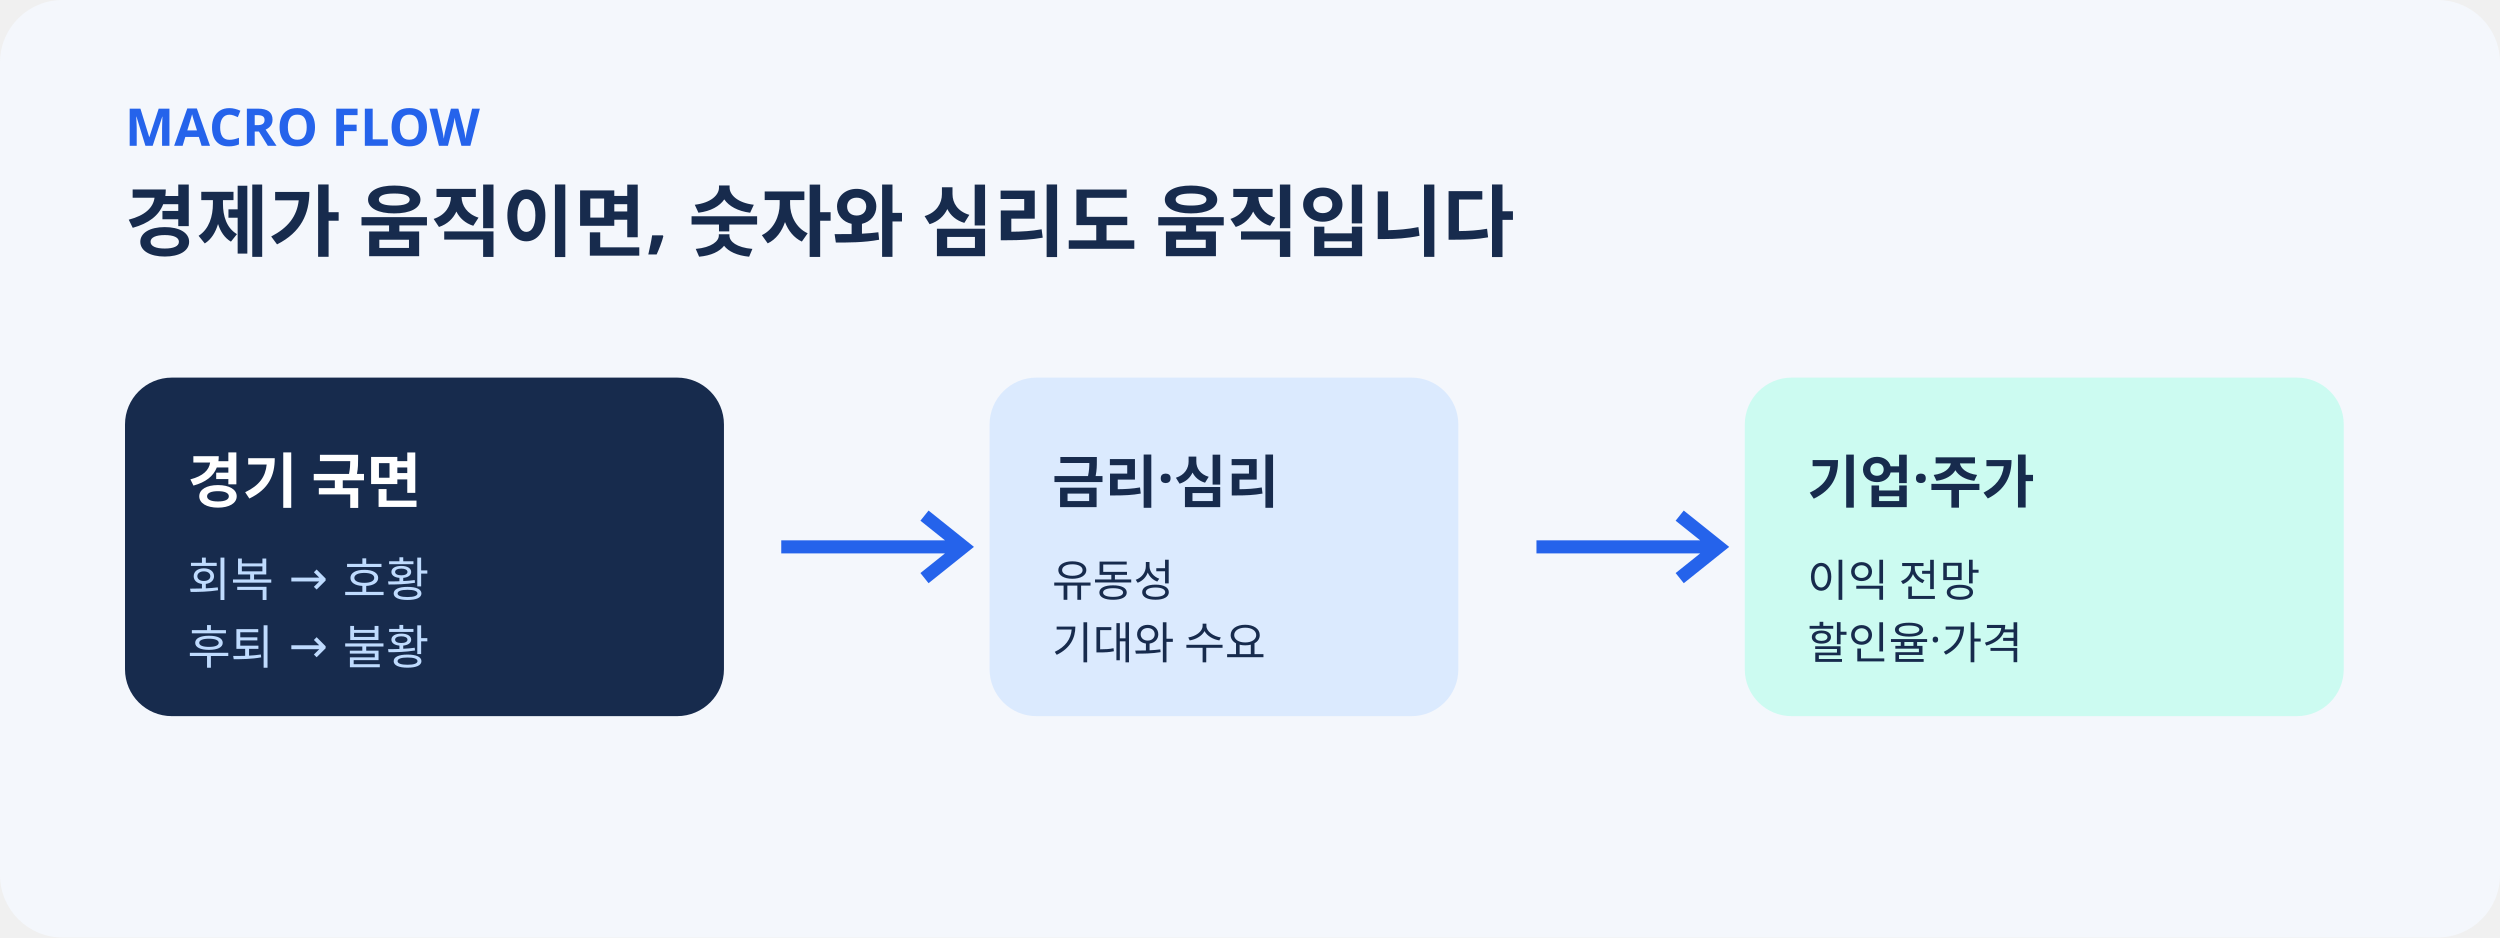
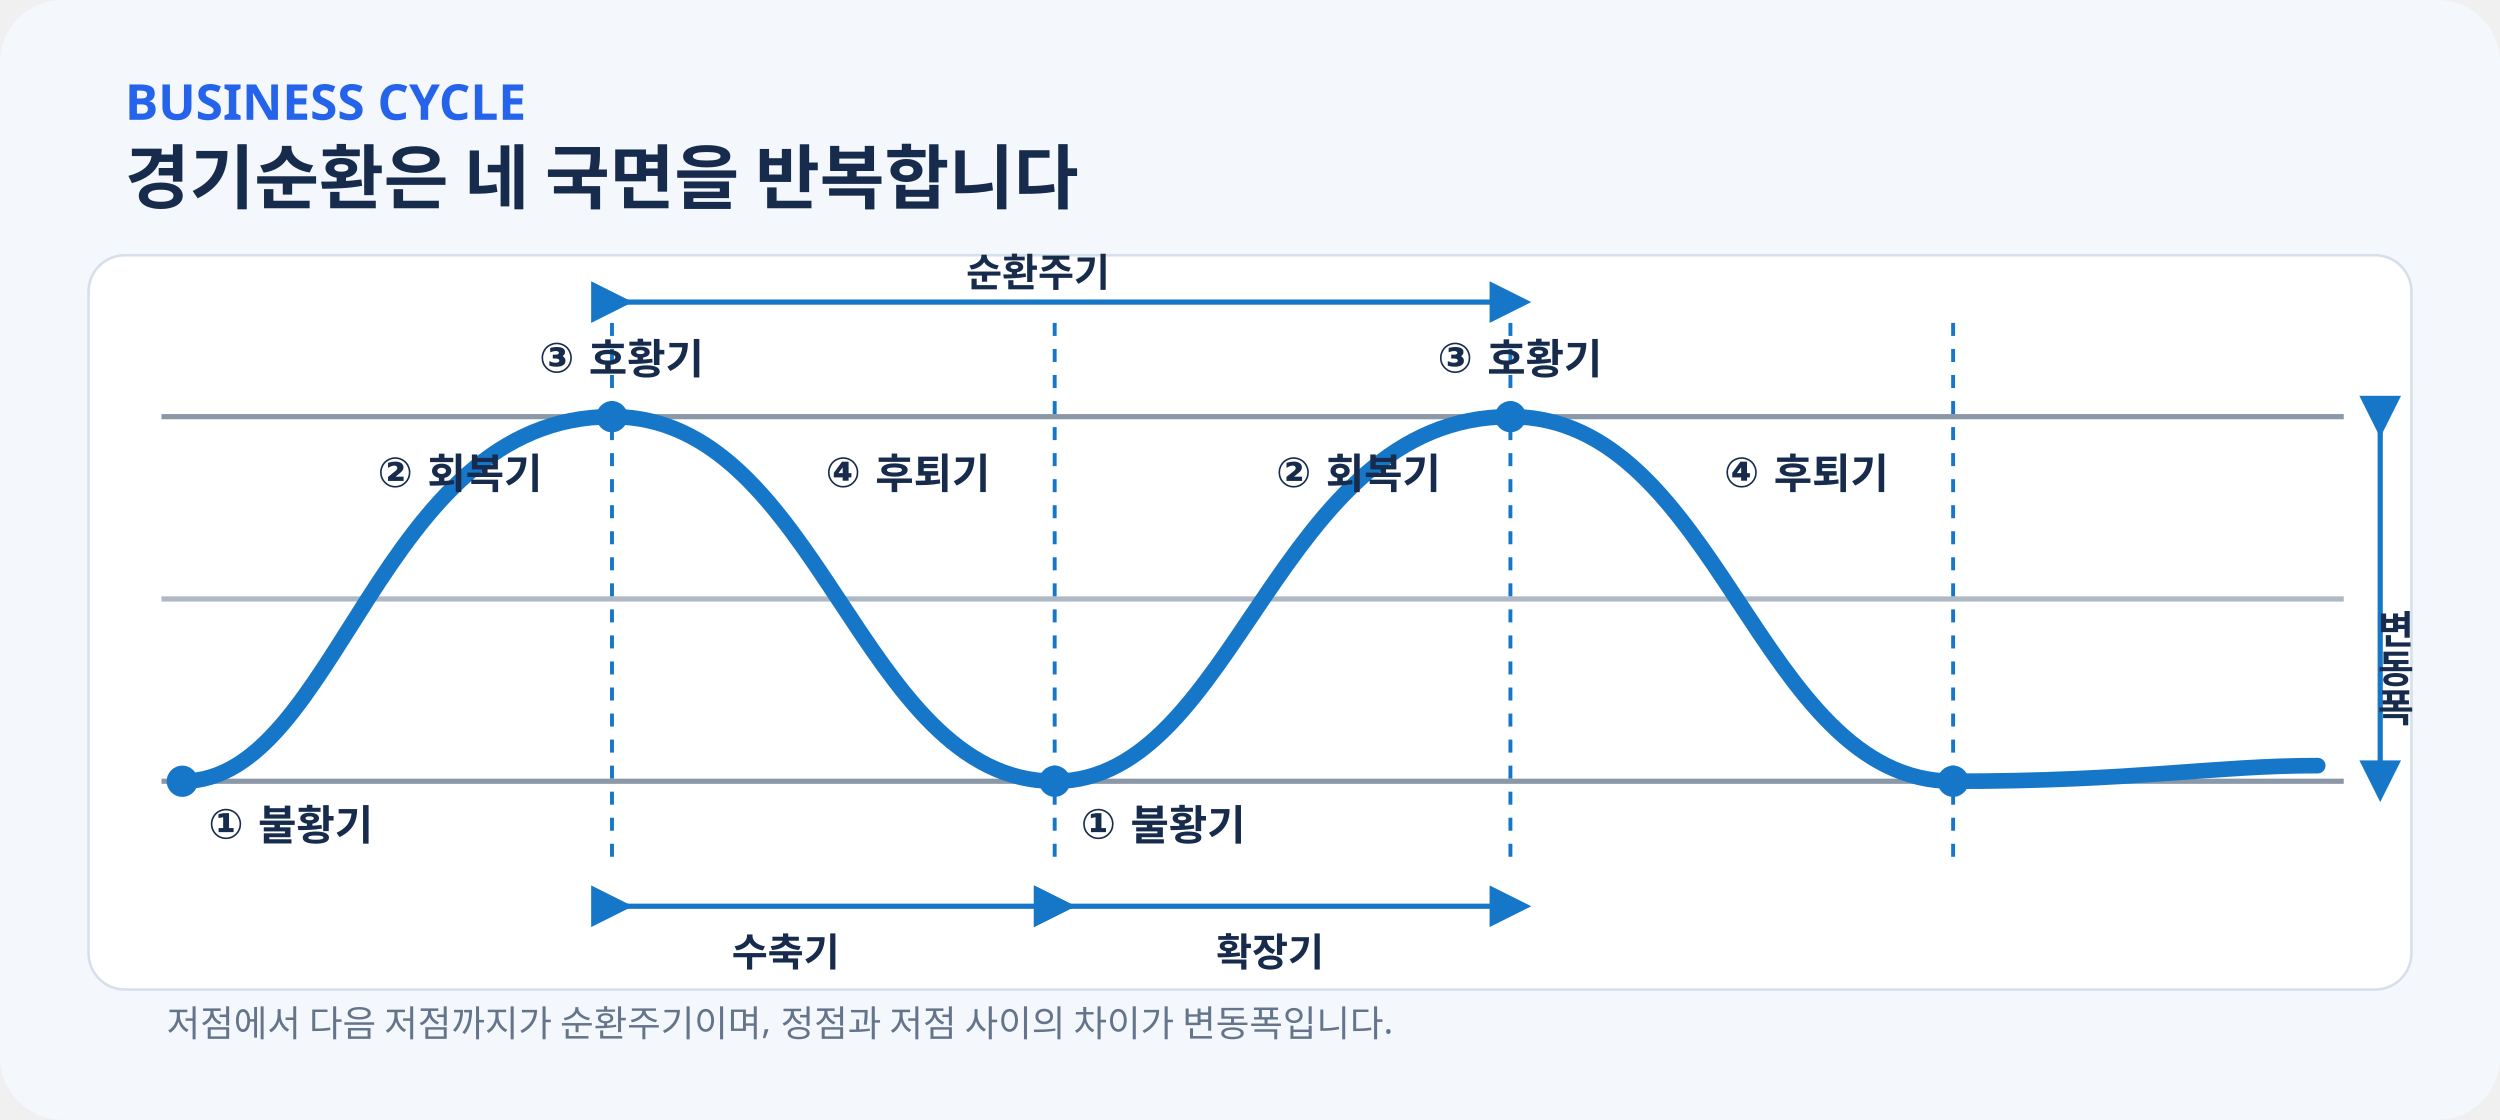
- <svg xmlns="http://www.w3.org/2000/svg" viewBox="0 0 960 360" role="img" aria-labelledby="t d">
-   <rect width="960" height="360" rx="24" fill="#f4f7fc" />
+ <svg xmlns="http://www.w3.org/2000/svg" viewBox="0 0 960 430" role="img" aria-labelledby="title desc">
+   <defs>
+     <marker id="arrow" markerWidth="8" markerHeight="8" refX="4" refY="4" orient="auto">
+       <path d="M0 0L8 4L0 8Z" fill="#1677c8" />
+     </marker>
+   </defs>
+   <rect width="960" height="430" rx="24" fill="#f4f7fc" />
  <g font-family="sans-serif" fill="#172b4d">
-     <text x="48" y="56" font-size="20" fill="#2563eb" font-weight="700">MACRO FLOW</text>
-     <text x="48" y="96" font-size="30" font-weight="700">경제가 움직이면, 숫자와 심리도 움직입니다</text>
-     <g transform="translate(48 145)">
-       <rect width="230" height="130" rx="18" fill="#172b4d" />
-       <text x="24" y="48" fill="white" font-size="23" font-weight="700">경기 국면</text>
-       <text x="24" y="84" fill="#bfdbfe" font-size="18">회복 → 호황</text>
-       <text x="24" y="110" fill="#bfdbfe" font-size="18">후퇴 → 불황</text>
+     <text x="48" y="46" font-size="19" fill="#2563eb" font-weight="700">BUSINESS CYCLE</text>
+     <text x="48" y="78" font-size="27" font-weight="700">경기순환은 네 국면을 반복합니다</text>
+     <rect x="34" y="98" width="892" height="282" rx="14" fill="#fff" stroke="#d7e0ea" />
+     <line x1="62" y1="160" x2="900" y2="160" stroke="#8b98a8" stroke-width="2" />
+     <line x1="62" y1="300" x2="900" y2="300" stroke="#8b98a8" stroke-width="2" />
+     <line x1="62" y1="230" x2="900" y2="230" stroke="#aeb9c5" stroke-width="2" />
+     <path d="M70 300 C130 300 145 160 235 160 C315 160 330 300 405 300 C475 300 490 160 580 160 C660 160 675 300 750 300 C820 300 850 294 890 294" fill="none" stroke="#1677c8" stroke-width="6" stroke-linecap="round" />
+     <g stroke="#1677c8" stroke-width="1.5" stroke-dasharray="5 5">
+       <line x1="235" y1="124" x2="235" y2="330" />
+       <line x1="405" y1="124" x2="405" y2="330" />
+       <line x1="580" y1="124" x2="580" y2="330" />
+       <line x1="750" y1="124" x2="750" y2="330" />
    </g>
-     <path d="M300 210h70m-15-12 15 12-15 12M590 210h70m-15-12 15 12-15 12" stroke="#2563eb" stroke-width="5" fill="none" />
-     <g transform="translate(380 145)">
-       <rect width="180" height="130" rx="18" fill="#dbeafe" />
-       <text x="24" y="48" font-size="22" font-weight="700">금리·심리</text>
-       <text x="24" y="84" font-size="17">유동성</text>
-       <text x="24" y="108" font-size="17">기대와 수요</text>
+     <g fill="#1677c8">
+       <circle cx="70" cy="300" r="6" />
+       <circle cx="235" cy="160" r="6" />
+       <circle cx="405" cy="300" r="6" />
+       <circle cx="580" cy="160" r="6" />
+       <circle cx="750" cy="300" r="6" />
    </g>
-     <g transform="translate(670 145)">
-       <rect width="230" height="130" rx="18" fill="#ccfbf1" />
-       <text x="24" y="48" font-size="22" font-weight="700">기업·주가</text>
-       <text x="24" y="84" font-size="17">이익 전망</text>
-       <text x="24" y="108" font-size="17">할인율·가격</text>
+     <g fill="#172b4d" font-size="16" font-weight="700">
+       <text x="80" y="322">① 불황기</text>
+       <text x="145" y="187">② 회복기</text>
+       <text x="207" y="143">③ 호황기</text>
+       <text x="317" y="187">④ 후퇴기</text>
+       <text x="415" y="322">① 불황기</text>
+       <text x="490" y="187">② 회복기</text>
+       <text x="552" y="143">③ 호황기</text>
+       <text x="662" y="187">④ 후퇴기</text>
    </g>
+     <g stroke="#1677c8" stroke-width="2" fill="none" marker-start="url(#arrow)" marker-end="url(#arrow)">
+       <line x1="235" y1="116" x2="580" y2="116" />
+       <line x1="235" y1="348" x2="405" y2="348" />
+       <line x1="405" y1="348" x2="580" y2="348" />
+       <line x1="914" y1="160" x2="914" y2="300" />
+     </g>
+     <g fill="#172b4d" font-size="15" font-weight="700">
+       <text x="371" y="110">순환주기</text>
+       <text x="281" y="371">수축기</text>
+       <text x="467" y="371">확장기</text>
+       <text x="920" y="234" writing-mode="tb">변동폭</text>
+     </g>
+     <text x="64" y="398" font-size="14" fill="#64748b">저점에서 다음 저점까지가 순환주기이며, 정점과 저점 사이의 차이가 변동폭입니다.</text>
  </g>
</svg>
